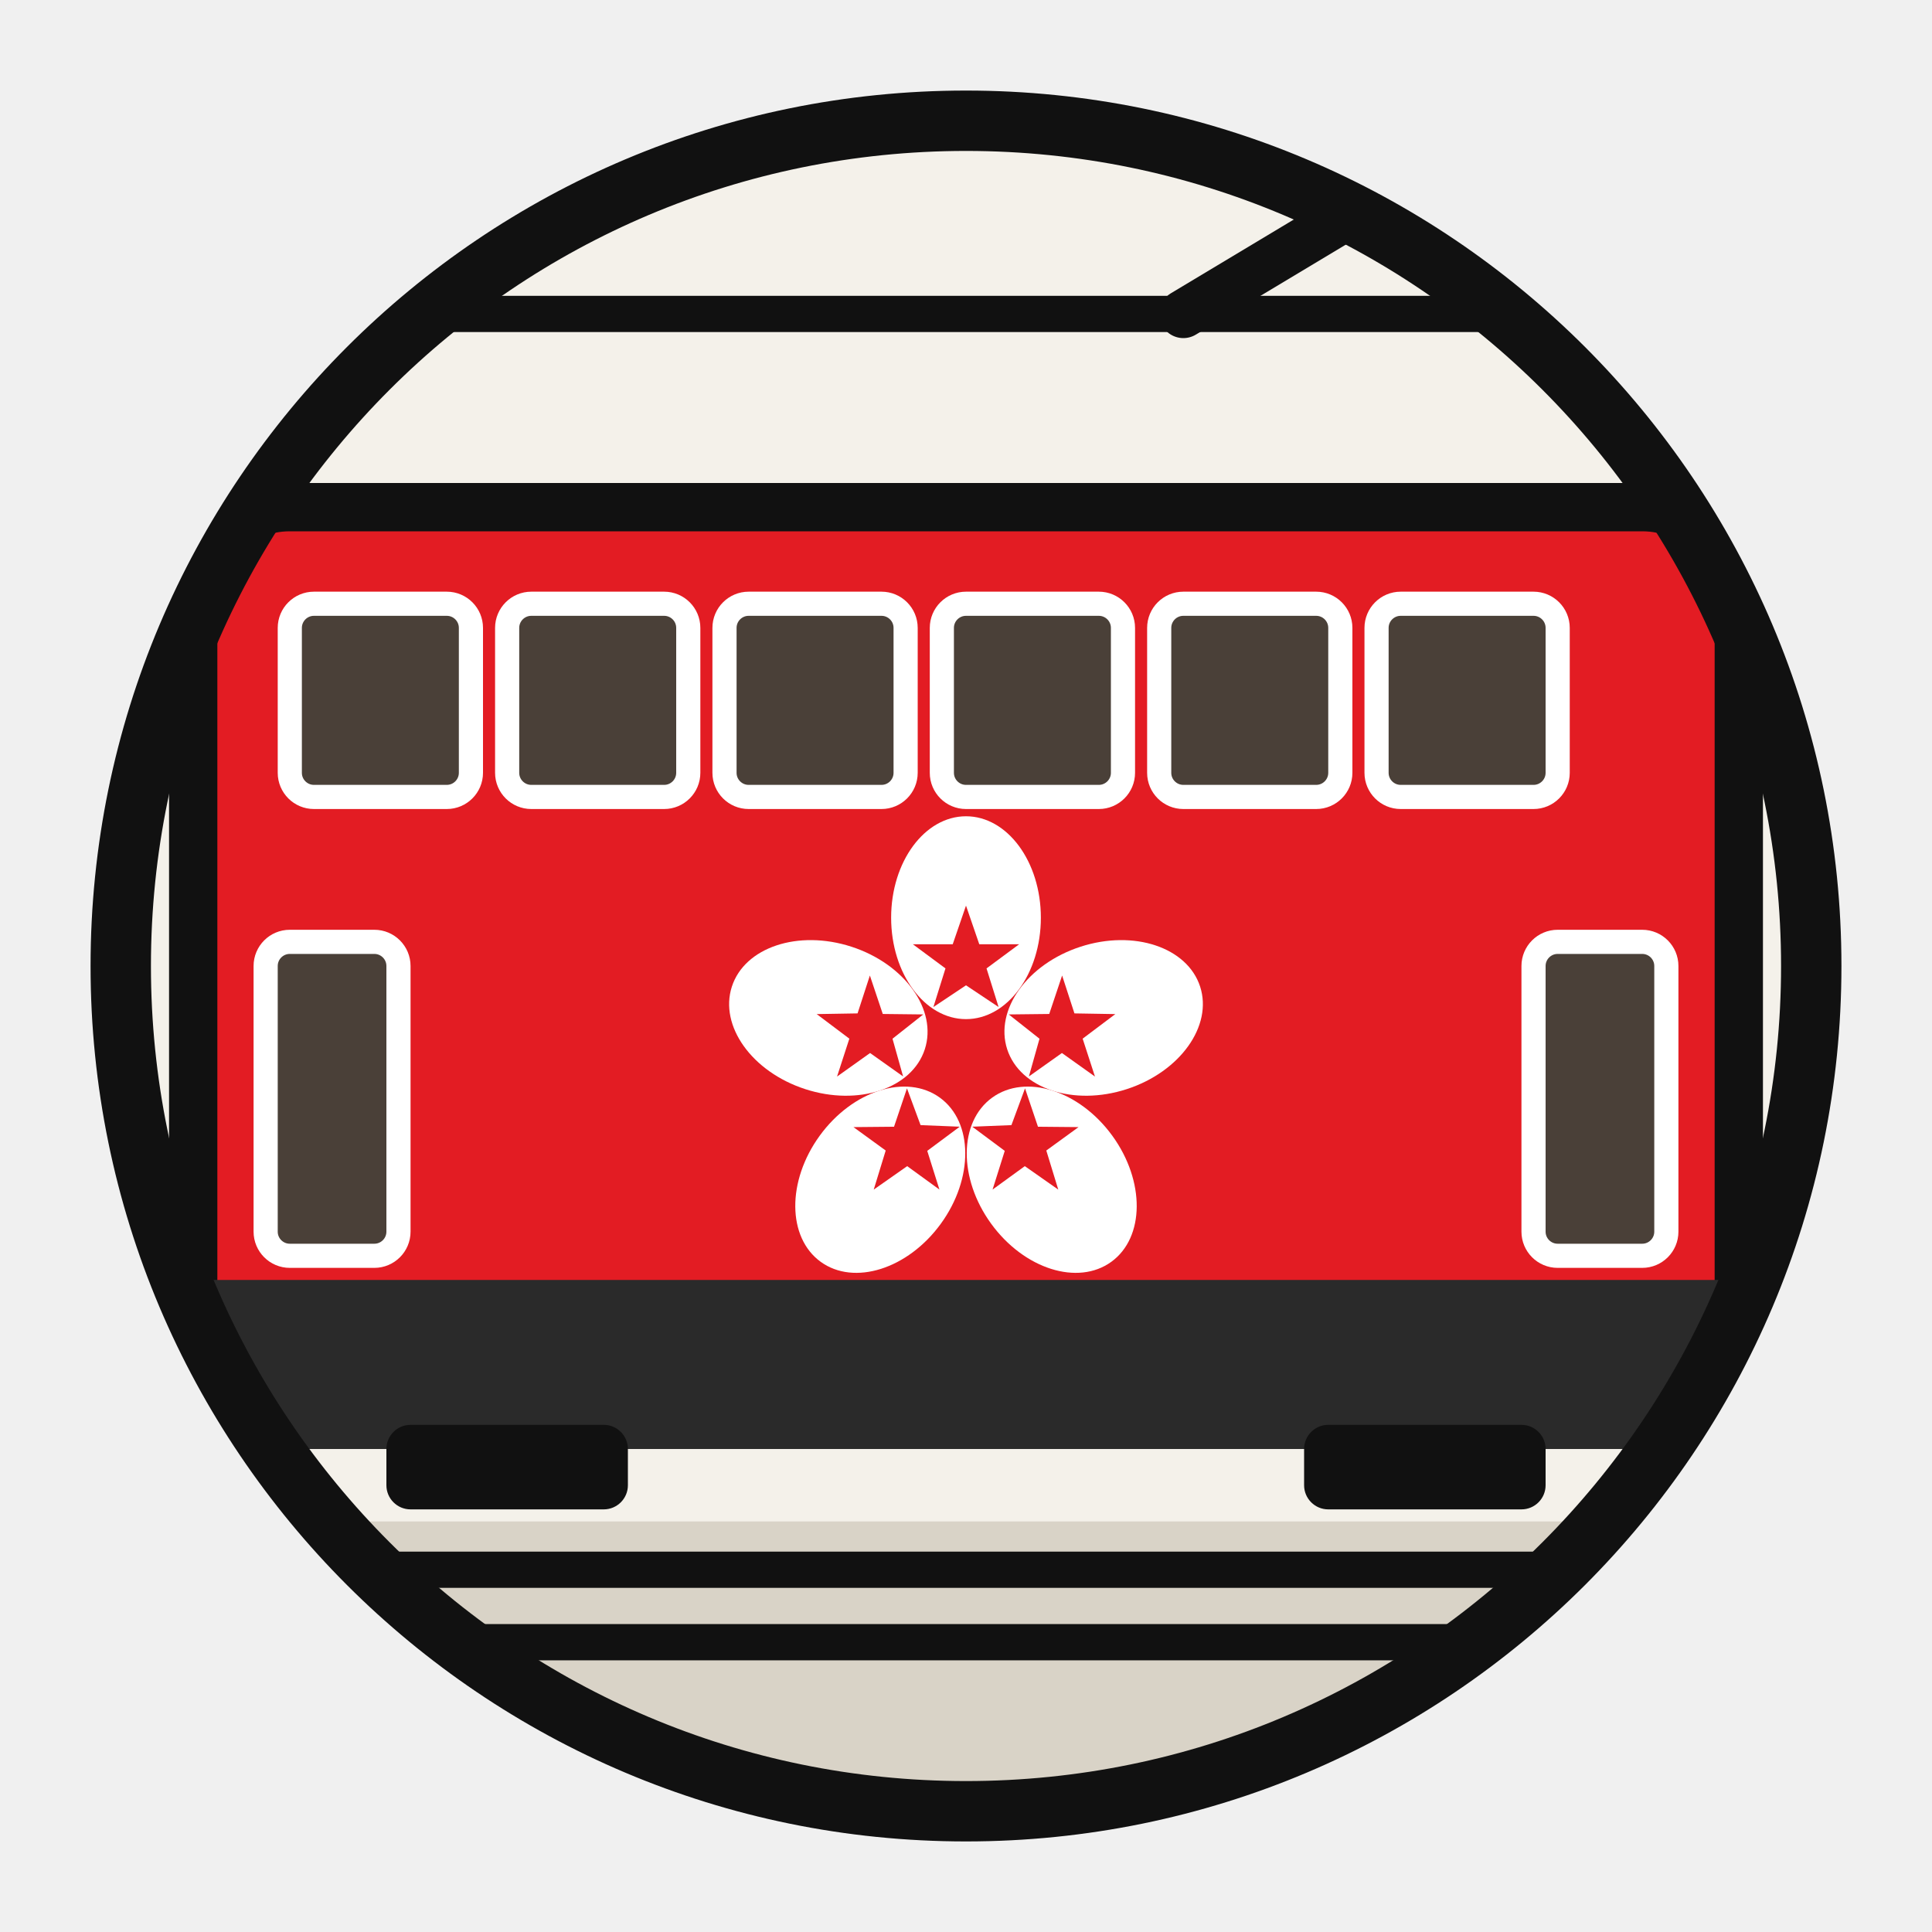
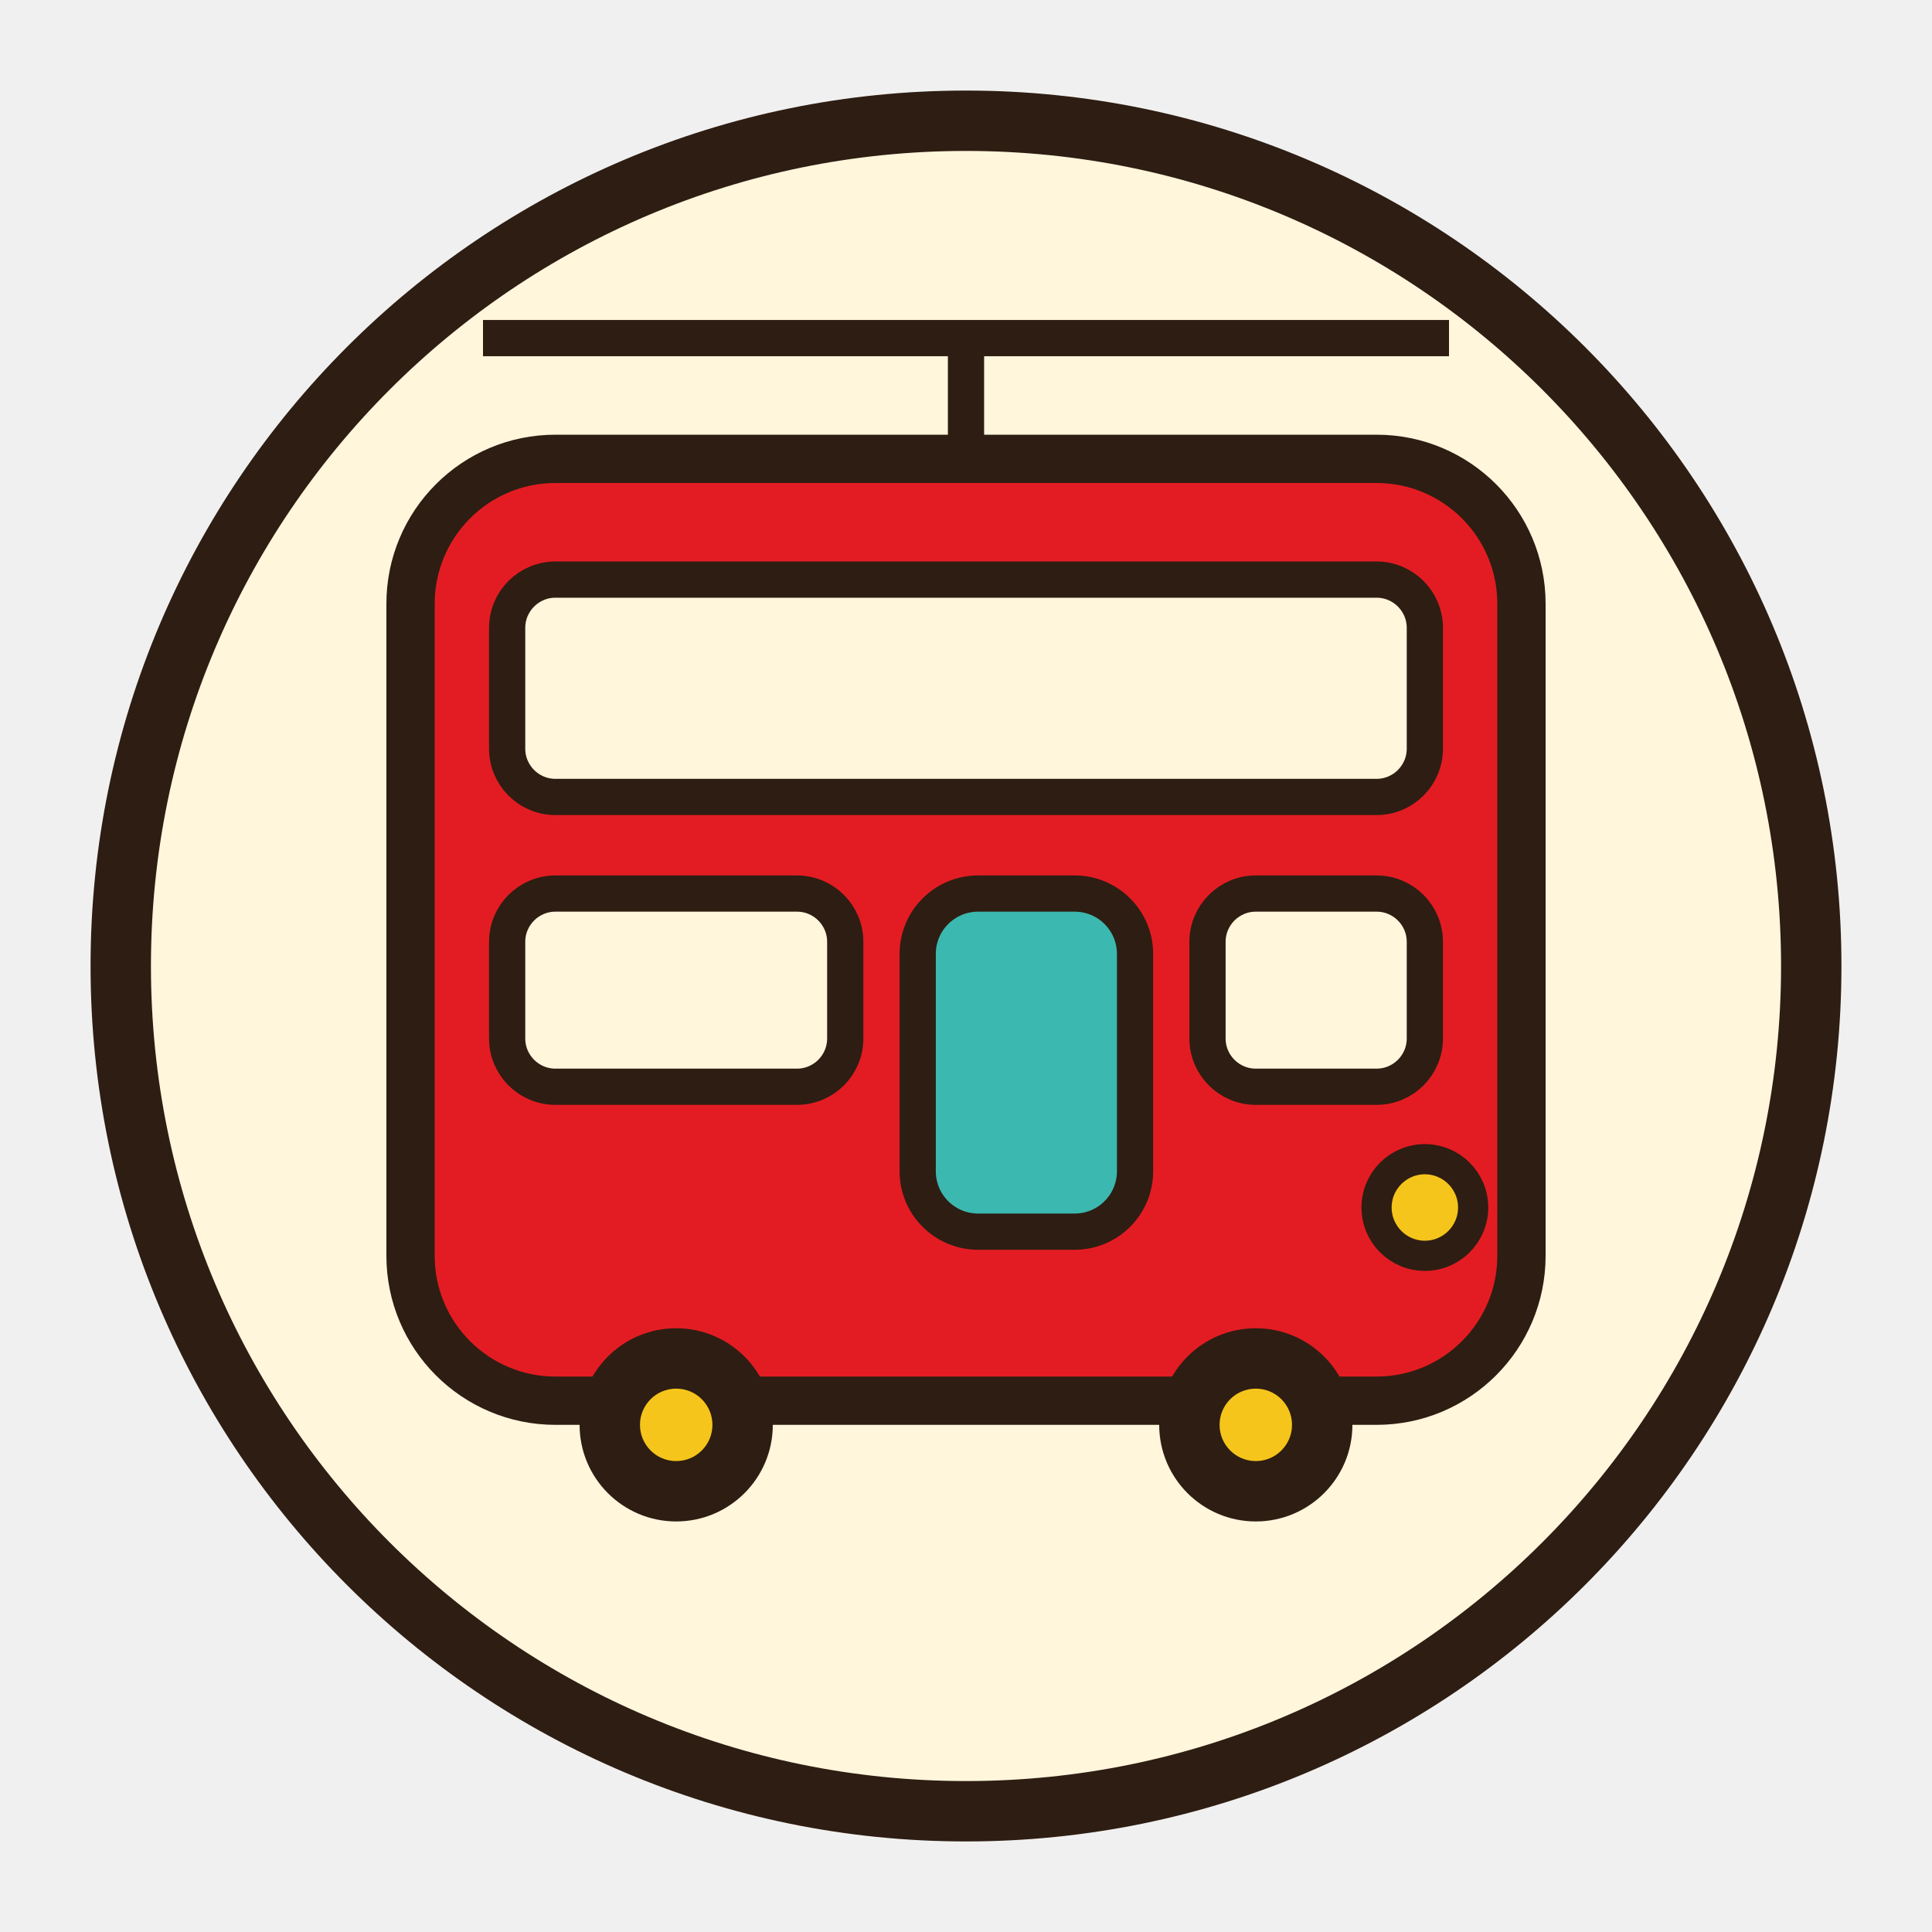
<svg xmlns="http://www.w3.org/2000/svg" viewBox="0 0 160 160" fill="none">
-   <defs>
-     <clipPath id="tram-clip">
-       <circle cx="80" cy="80" r="70" />
-     </clipPath>
-   </defs>
-   <g clip-path="url(#tram-clip)">
-     <circle cx="80" cy="80" r="70" fill="#F4F1EA" />
-     <path d="M10 126 L150 126 L150 150 L10 150 Z" fill="#D9D3C7" />
-     <path d="M16 130 L144 130" stroke="#111111" stroke-width="3" />
-     <path d="M16 136 L144 136" stroke="#111111" stroke-width="3" />
-     <path d="M16 26 L144 26" stroke="#111111" stroke-width="3" />
-     <path d="M98 26 L118 14" stroke="#111111" stroke-width="4" stroke-linecap="round" />
-     <rect x="16" y="42" width="128" height="72" rx="8" fill="#E31C23" stroke="#111111" stroke-width="4" />
-     <rect x="16" y="106" width="128" height="14" fill="#2A2A2A" />
-     <g fill="#4A4038" stroke="#FFFFFF" stroke-width="2">
-       <rect x="24" y="50" width="15" height="16" rx="2" />
-       <rect x="42" y="50" width="15" height="16" rx="2" />
-       <rect x="60" y="50" width="15" height="16" rx="2" />
-       <rect x="78" y="50" width="15" height="16" rx="2" />
-       <rect x="96" y="50" width="15" height="16" rx="2" />
-       <rect x="114" y="50" width="15" height="16" rx="2" />
-     </g>
-     <g transform="translate(80 88)">
-       <g fill="#FFFFFF">
-         <ellipse cx="0" cy="-12" rx="6.2" ry="8.4" />
-         <ellipse cx="11.4" cy="-3.7" rx="6.2" ry="8.4" transform="rotate(72 11.4 -3.7)" />
-         <ellipse cx="7.1" cy="9.7" rx="6.2" ry="8.4" transform="rotate(144 7.1 9.7)" />
-         <ellipse cx="-7.1" cy="9.7" rx="6.2" ry="8.4" transform="rotate(216 -7.1 9.7)" />
-         <ellipse cx="-11.4" cy="-3.7" rx="6.2" ry="8.4" transform="rotate(288 -11.4 -3.7)" />
-       </g>
-       <g fill="#E31C23">
-         <path d="M0 -13 L1.1 -9.8 L4.4 -9.8 L1.7 -7.8 L2.7 -4.6 L0 -6.4 L-2.7 -4.6 L-1.7 -7.8 L-4.4 -9.8 L-1.1 -9.8 Z" />
-         <path d="M0 -13 L1.1 -9.8 L4.4 -9.8 L1.7 -7.8 L2.7 -4.6 L0 -6.4 L-2.7 -4.6 L-1.7 -7.8 L-4.4 -9.8 L-1.1 -9.8 Z" transform="rotate(72)" />
-         <path d="M0 -13 L1.1 -9.8 L4.4 -9.8 L1.7 -7.8 L2.7 -4.6 L0 -6.4 L-2.7 -4.6 L-1.7 -7.8 L-4.4 -9.8 L-1.1 -9.8 Z" transform="rotate(144)" />
-         <path d="M0 -13 L1.1 -9.8 L4.4 -9.8 L1.7 -7.8 L2.7 -4.6 L0 -6.4 L-2.7 -4.6 L-1.7 -7.8 L-4.4 -9.8 L-1.1 -9.8 Z" transform="rotate(216)" />
-         <path d="M0 -13 L1.1 -9.8 L4.4 -9.8 L1.7 -7.8 L2.7 -4.6 L0 -6.4 L-2.7 -4.6 L-1.7 -7.8 L-4.4 -9.8 L-1.1 -9.8 Z" transform="rotate(288)" />
-       </g>
-     </g>
-     <g fill="#4A4038" stroke="#FFFFFF" stroke-width="2">
-       <rect x="22" y="78" width="11" height="26" rx="2" />
-       <rect x="127" y="78" width="11" height="26" rx="2" />
-     </g>
-     <g fill="#111111">
-       <rect x="32" y="118" width="20" height="7" rx="2" />
-       <rect x="108" y="118" width="20" height="7" rx="2" />
-     </g>
-   </g>
-   <circle cx="80" cy="80" r="70" stroke="#111111" stroke-width="5" />
+   <circle cx="80" cy="80" r="70" fill="#FFF6DC" />
+   <rect x="34" y="38" width="92" height="78" rx="12" fill="#E31C23" stroke="#2E1D12" stroke-width="4" />
+   <rect x="42" y="48" width="76" height="18" rx="4" fill="#FFF6DC" stroke="#2E1D12" stroke-width="3" />
+   <rect x="42" y="74" width="28" height="16" rx="4" fill="#FFF6DC" stroke="#2E1D12" stroke-width="3" />
+   <rect x="76" y="74" width="18" height="28" rx="5" fill="#3BB8B0" stroke="#2E1D12" stroke-width="3" />
+   <rect x="100" y="74" width="18" height="16" rx="4" fill="#FFF6DC" stroke="#2E1D12" stroke-width="3" />
+   <circle cx="56" cy="118" r="8" fill="#2E1D12" />
+   <circle cx="104" cy="118" r="8" fill="#2E1D12" />
+   <circle cx="56" cy="118" r="3" fill="#F5C51B" />
+   <circle cx="104" cy="118" r="3" fill="#F5C51B" />
+   <circle cx="118" cy="100" r="4" fill="#F5C51B" stroke="#2E1D12" stroke-width="2.5" />
+   <path d="M80 38 L80 28" stroke="#2E1D12" stroke-width="3" />
+   <path d="M40 28 L120 28" stroke="#2E1D12" stroke-width="3" />
+   <circle cx="80" cy="80" r="70" fill="none" stroke="#2E1D12" stroke-width="5" />
</svg>
